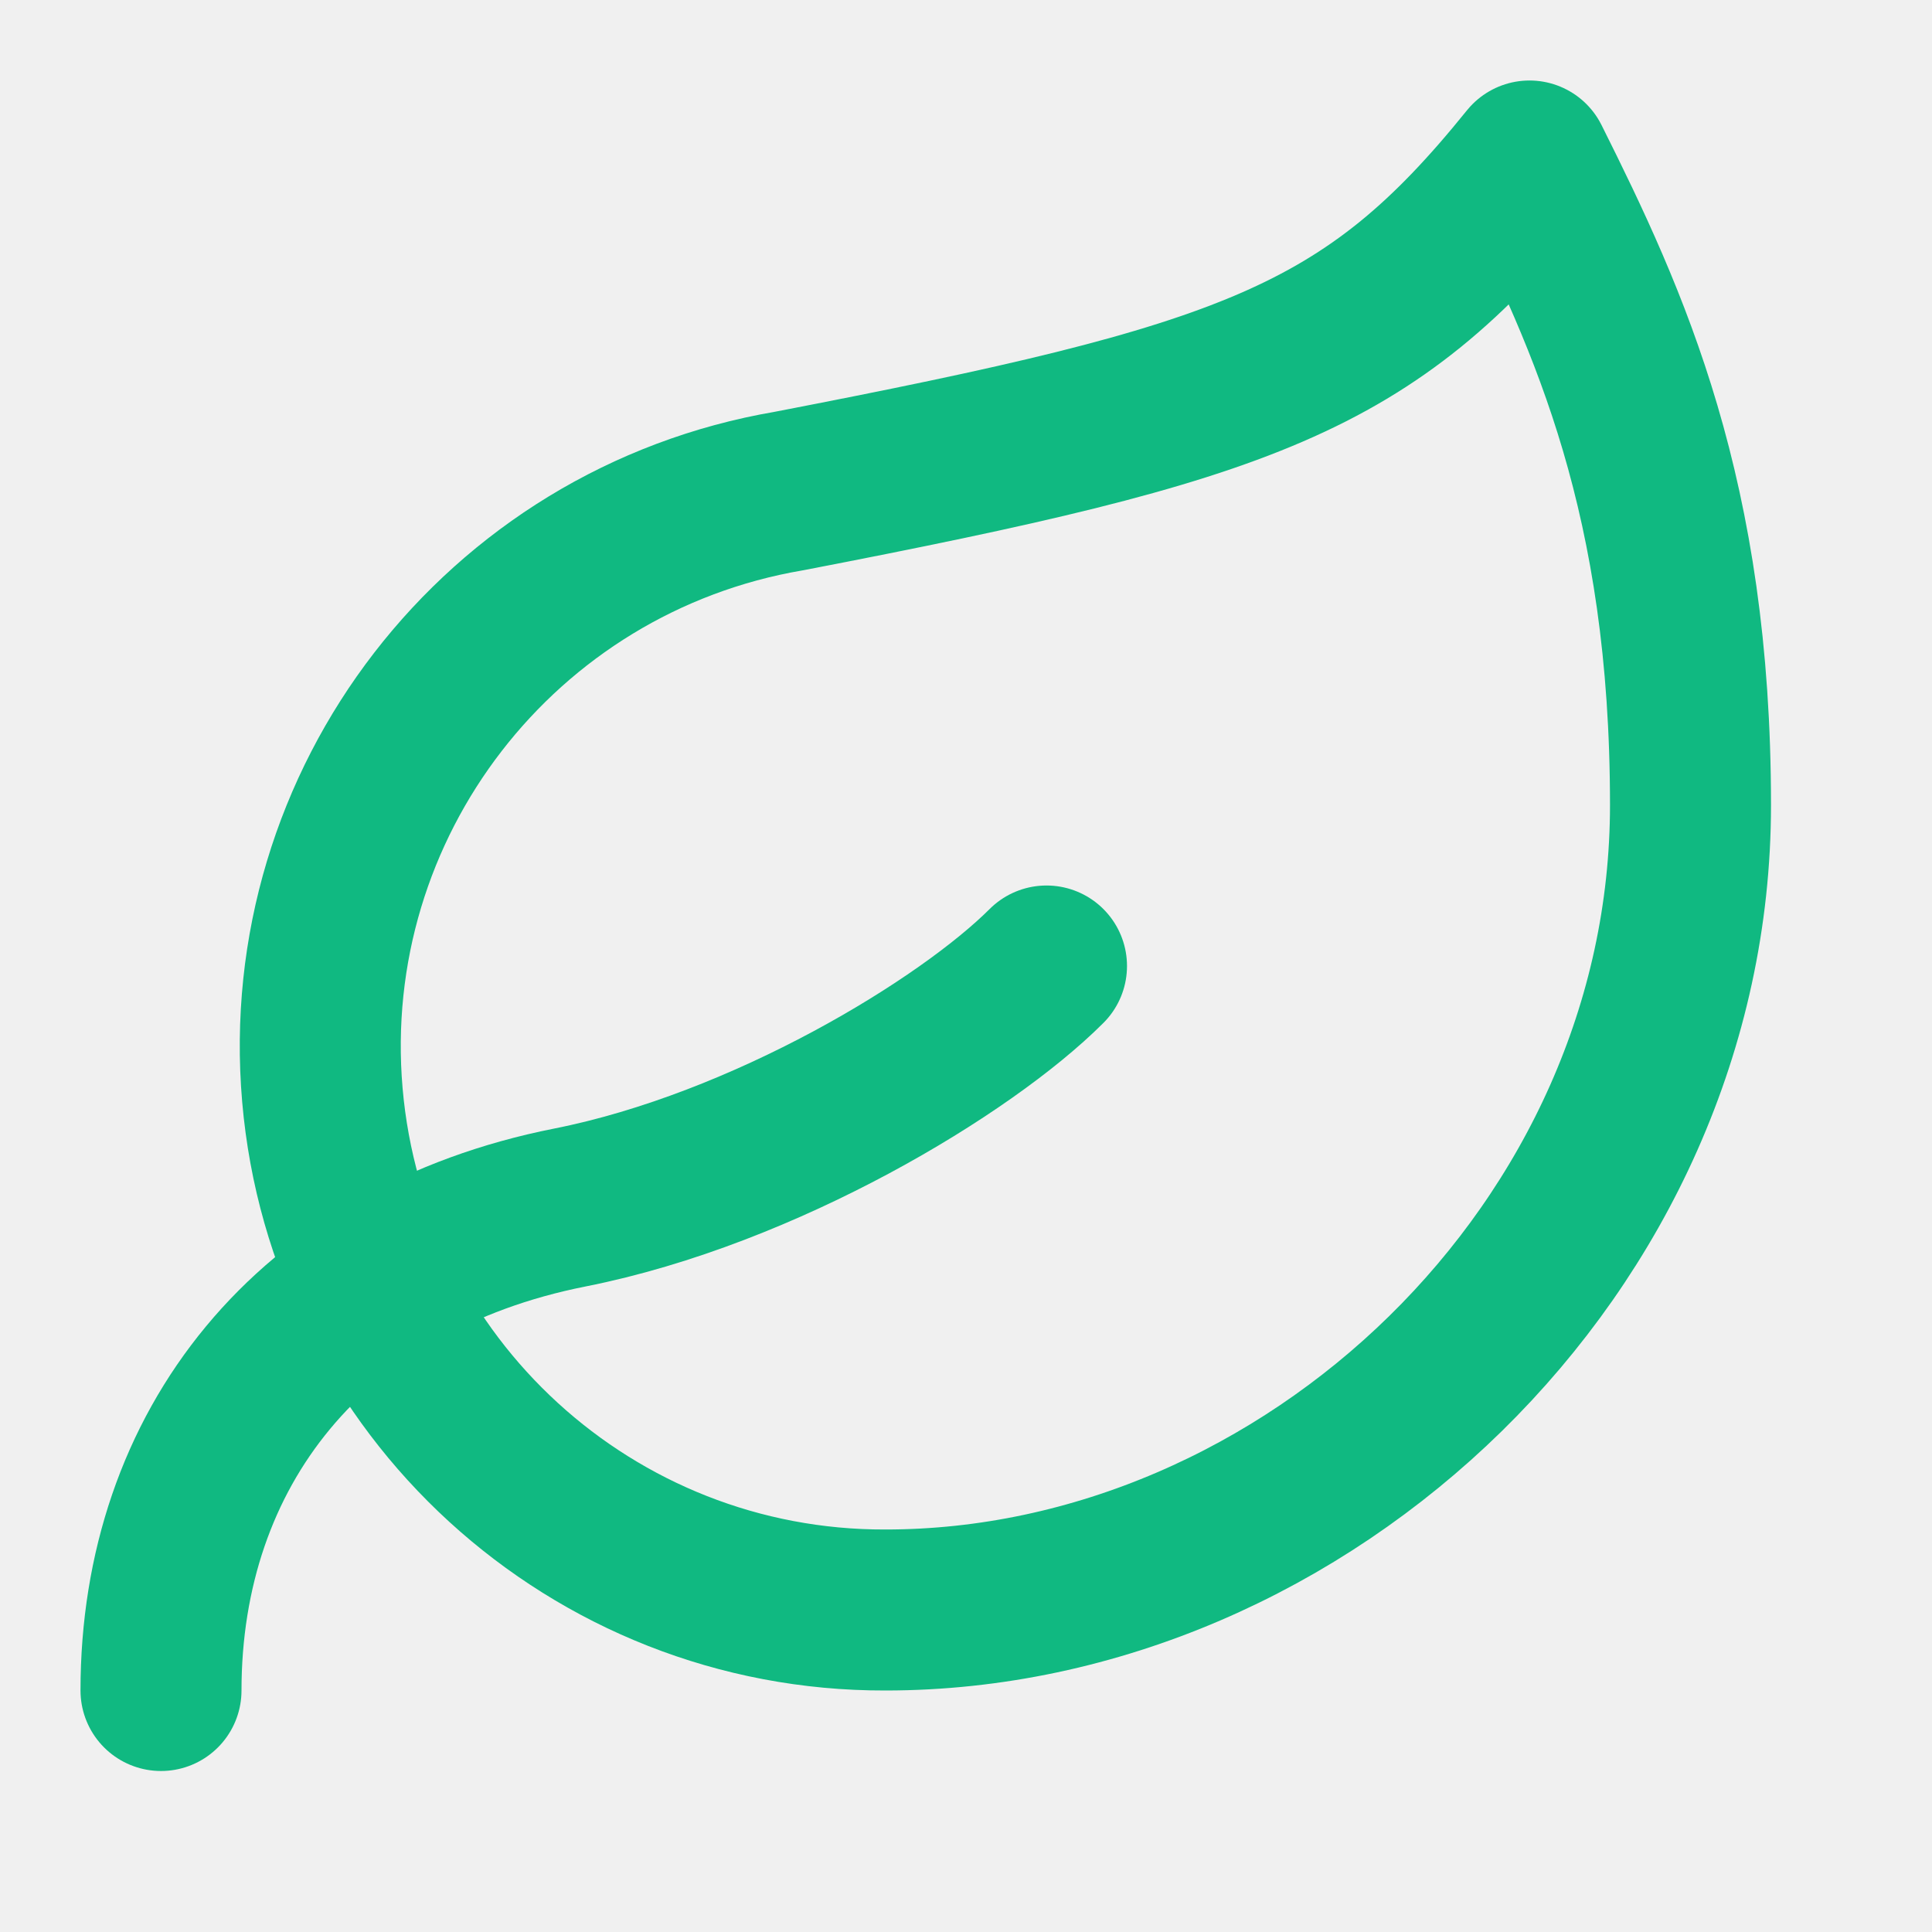
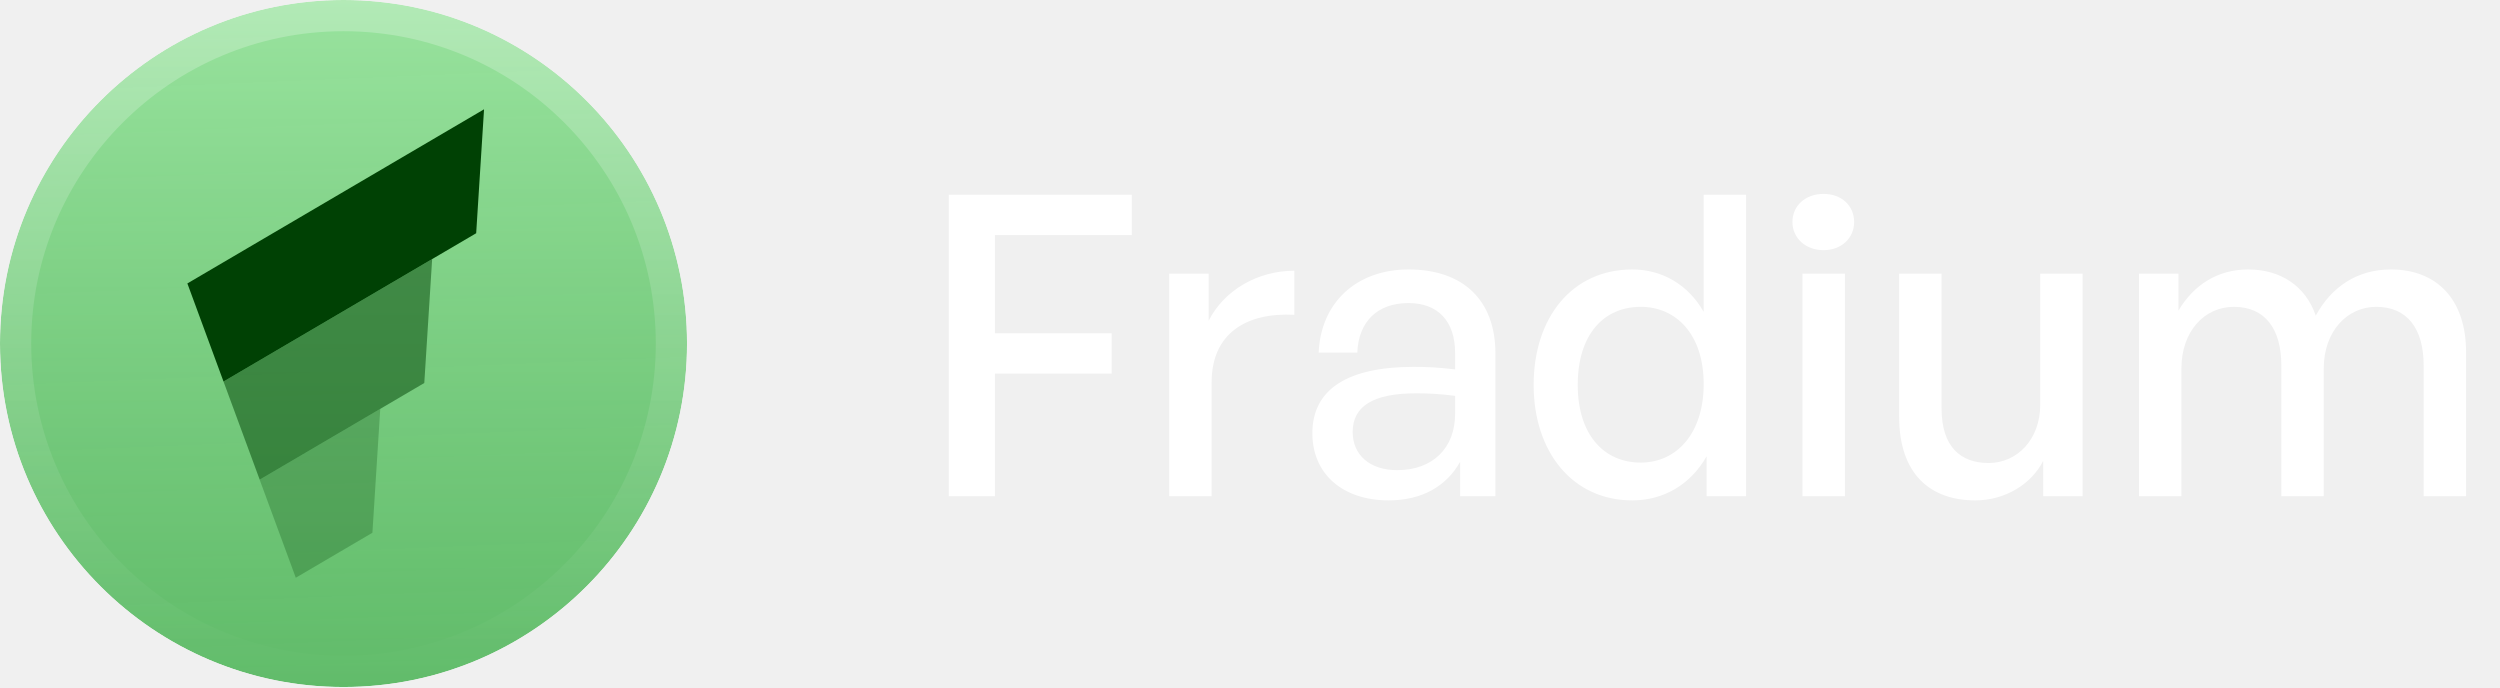
- <svg xmlns="http://www.w3.org/2000/svg" color="#10b981" width="24" height="24" viewBox="0 0 24 24" fill="none" stroke="currentColor" stroke-width="2" stroke-linecap="round" stroke-linejoin="round" class="lucide lucide-leaf-icon lucide-leaf">
-   <path d="M11 20A7 7 0 0 1 9.8 6.1C15.5 5 17 4.48 19 2c1 2 2 4.18 2 8 0 5.5-4.78 10-10 10Z" />
-   <path d="M2 21c0-3 1.85-5.36 5.08-6C9.5 14.52 12 13 13 12" />
+ <svg xmlns="http://www.w3.org/2000/svg" width="131" height="36" viewBox="0 0 131 36" fill="none">
+   <g clip-path="url(#clip0_462_1516)">
+     <mask id="mask0_462_1516" style="mask-type:luminance" maskUnits="userSpaceOnUse" x="0" y="0" width="36" height="36">
+       <path d="M27 0H9C4.029 0 0 4.029 0 9V27C0 31.971 4.029 36 9 36H27C31.971 36 36 31.971 36 27V9C36 4.029 31.971 0 27 0Z" fill="white" />
+     </mask>
+     <g mask="url(#mask0_462_1516)">
+       <path d="M27 0H9C4.029 0 0 4.029 0 9V27C0 31.971 4.029 36 9 36H27C31.971 36 36 31.971 36 27V9C36 4.029 31.971 0 27 0Z" fill="url(#paint0_linear_462_1516)" />
+       <path d="M0 18C0 8.059 8.059 0 18 0C27.941 0 36 8.059 36 18C36 27.941 27.941 36 18 36C8.059 36 0 27.941 0 18Z" fill="url(#paint1_linear_462_1516)" />
+     </g>
+     <path d="M9.818 14.852L25.364 5.727L24.952 12.221L11.712 19.992L9.818 14.852Z" fill="#004104" />
+     <path opacity="0.5" d="M11.712 19.992L22.645 13.575L22.233 20.069L13.607 25.132L11.712 19.992Z" fill="#004104" />
+     <path opacity="0.25" d="M13.605 25.133L19.926 21.423L19.514 27.917L15.499 30.273L13.605 25.133Z" fill="#004104" />
+   </g>
+   <rect x="0.818" y="0.818" width="34.364" height="34.364" rx="17.182" stroke="url(#paint2_linear_462_1516)" stroke-width="1.636" />
+   <path d="M52.136 26H49.716V10.204H59.308V12.316H52.136V17.464H58.252V19.576H52.136V26ZM63.489 20.038V26H61.267V14.34H63.335V16.804C64.149 15.198 65.909 14.186 67.823 14.186V16.496C65.315 16.364 63.489 17.464 63.489 20.038ZM76.512 26V24.196C75.786 25.494 74.488 26.22 72.772 26.22C70.352 26.22 68.768 24.834 68.768 22.7C68.768 20.412 70.594 19.224 74.07 19.224C74.752 19.224 75.302 19.246 76.248 19.356V18.498C76.248 16.826 75.346 15.88 73.806 15.88C72.178 15.88 71.188 16.848 71.122 18.476H69.098C69.208 15.858 71.078 14.12 73.806 14.12C76.688 14.12 78.36 15.748 78.36 18.52V26H76.512ZM70.88 22.634C70.88 23.844 71.782 24.636 73.212 24.636C75.082 24.636 76.248 23.47 76.248 21.688V20.742C75.39 20.632 74.774 20.61 74.202 20.61C71.98 20.61 70.88 21.27 70.88 22.634ZM80.363 20.17C80.363 16.628 82.387 14.12 85.533 14.12C87.095 14.12 88.459 14.912 89.273 16.342V10.204H91.495V26H89.427V23.91C88.591 25.384 87.183 26.22 85.533 26.22C82.387 26.22 80.363 23.668 80.363 20.17ZM82.673 20.17C82.673 22.766 84.037 24.24 85.973 24.24C87.865 24.24 89.273 22.7 89.273 20.126C89.273 17.508 87.821 16.078 85.973 16.078C84.037 16.078 82.673 17.53 82.673 20.17ZM97.157 11.634C97.157 12.47 96.498 13.108 95.552 13.108C94.606 13.108 93.924 12.47 93.924 11.634C93.924 10.776 94.606 10.16 95.552 10.16C96.498 10.16 97.157 10.776 97.157 11.634ZM96.674 26H94.451V14.34H96.674V26ZM106.908 21.204V14.34H109.13V26H107.062V24.152C106.446 25.362 105.082 26.22 103.498 26.22C101.144 26.22 99.516 24.834 99.516 21.842V14.34H101.738V21.402C101.738 23.426 102.75 24.262 104.202 24.262C105.698 24.262 106.908 23.03 106.908 21.204ZM114.306 26H112.084V14.34H114.152V16.276C114.944 14.934 116.198 14.12 117.804 14.12C119.52 14.12 120.818 15 121.346 16.54C122.16 15.044 123.502 14.12 125.284 14.12C127.682 14.12 129.222 15.682 129.222 18.454V26H127V19.158C127 17.222 126.142 16.078 124.514 16.078C122.996 16.078 121.764 17.354 121.764 19.312V26H119.542V19.158C119.542 17.222 118.684 16.078 117.056 16.078C115.516 16.078 114.306 17.354 114.306 19.312V26Z" fill="white" />
+   <defs>
+     <linearGradient id="paint0_linear_462_1516" x1="18" y1="0" x2="18" y2="36" gradientUnits="userSpaceOnUse">
+       <stop stop-color="#99E39E" />
+       <stop offset="1" stop-color="#4BB255" />
+     </linearGradient>
+     <linearGradient id="paint1_linear_462_1516" x1="18" y1="7.37607e-07" x2="19.5" y2="36" gradientUnits="userSpaceOnUse">
+       <stop stop-color="white" stop-opacity="0" />
+       <stop offset="1" stop-color="white" stop-opacity="0.12" />
+     </linearGradient>
+     <linearGradient id="paint2_linear_462_1516" x1="18" y1="0" x2="18" y2="36" gradientUnits="userSpaceOnUse">
+       <stop stop-color="white" stop-opacity="0.25" />
+       <stop offset="1" stop-color="white" stop-opacity="0" />
+     </linearGradient>
+     <clipPath id="clip0_462_1516">
+       <rect width="36" height="36" rx="18" fill="white" />
+     </clipPath>
+   </defs>
</svg>
